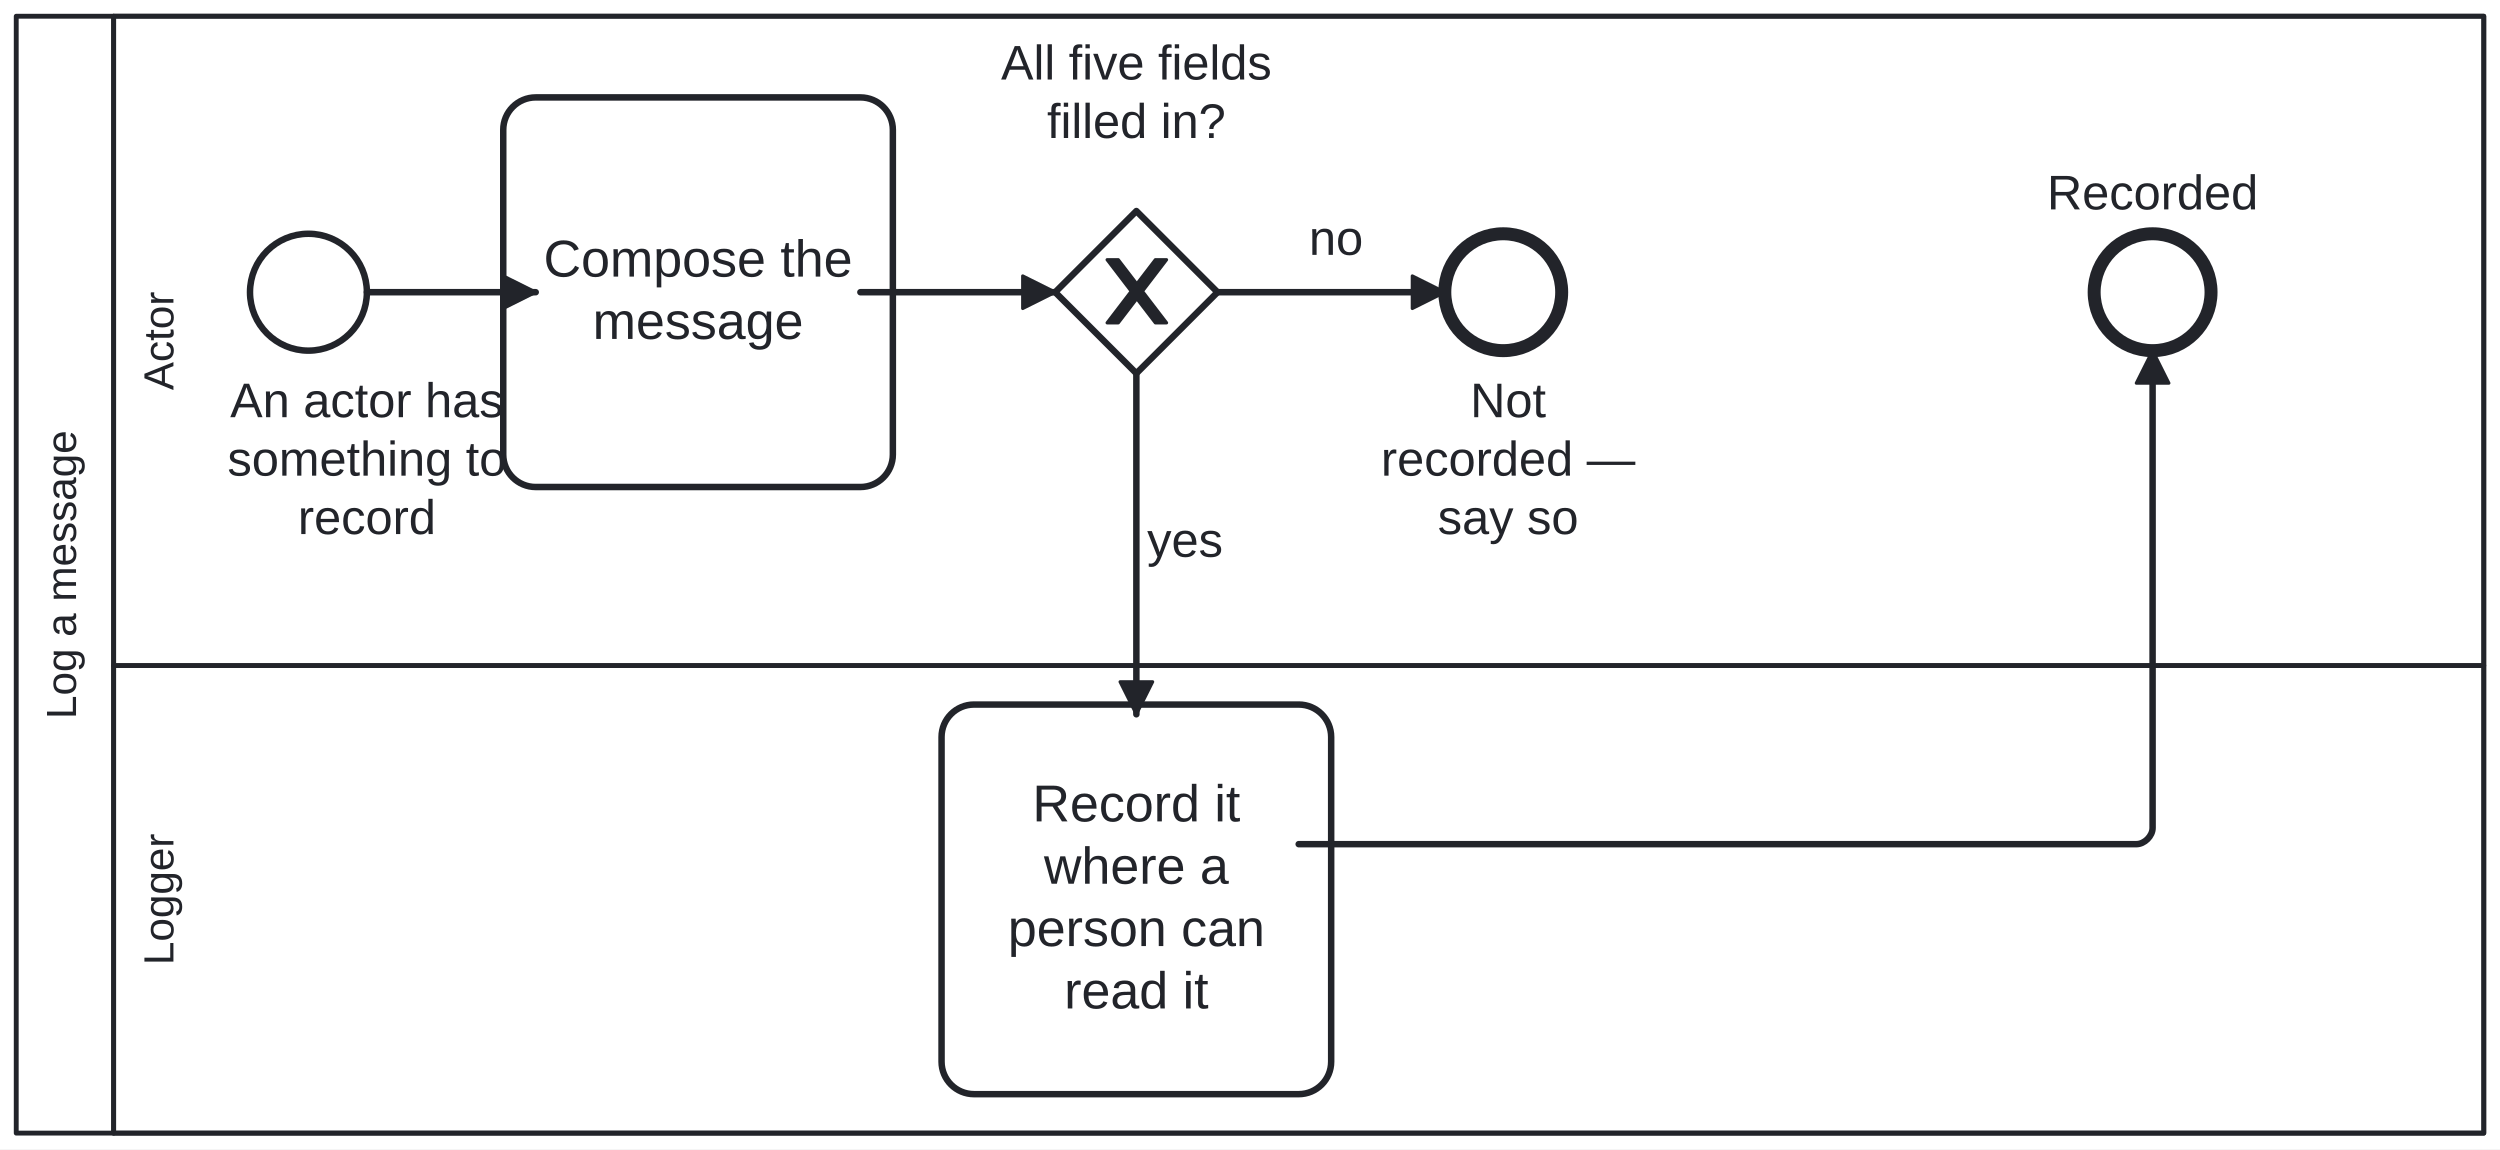
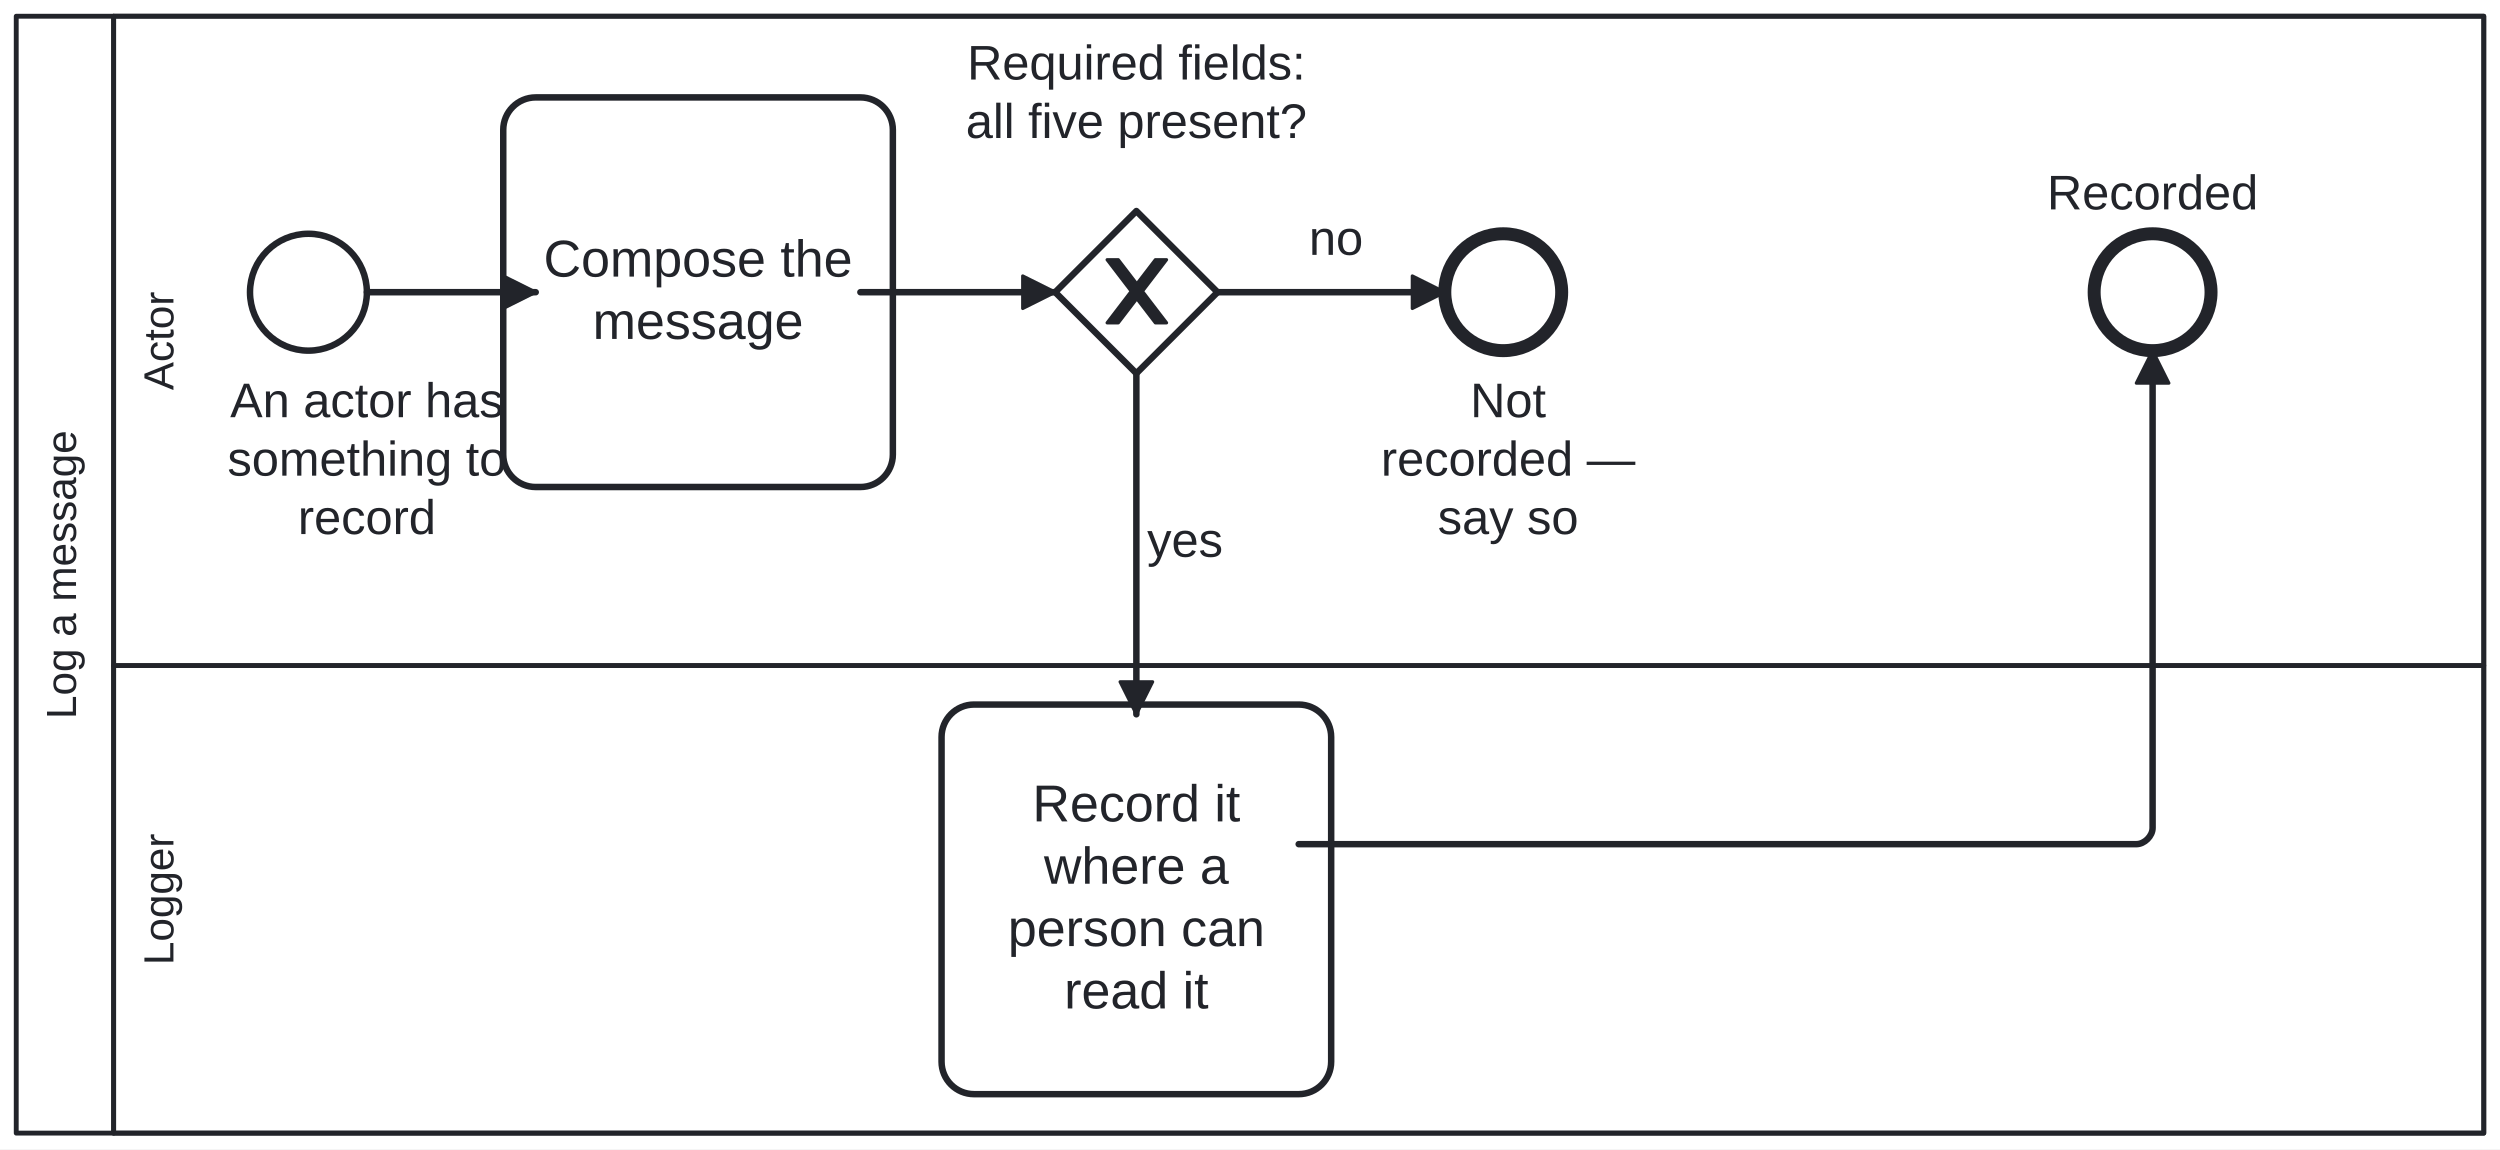
<svg xmlns="http://www.w3.org/2000/svg" width="100%" style="max-width:100%;height:auto" viewBox="155 75 770 354" version="1.1">
  <rect x="155" y="75" width="770" height="354" fill="#ffffff" />
  <g class="djs-group">
    <g class="djs-element djs-shape" data-element-id="Participant_Process_LogMessage" style="display: block;" transform="matrix(1 0 0 1 160 80)">
      <g class="djs-visual">
        <rect x="0" y="0" width="760" height="344" rx="0" ry="0" style="stroke-linecap: round; stroke-linejoin: round; stroke: rgb(34, 36, 42); stroke-width: 1.5px; fill: white; fill-opacity: 0.95;" />
        <path style="fill: none; stroke-linecap: round; stroke-linejoin: round; stroke: rgb(34, 36, 42); stroke-width: 1.5px;" d="M30,0L30,344" />
        <text lineHeight="1.05" class="djs-label" transform="matrix(-1.83697e-16 -1 1 -1.83697e-16 0 344)" style="font-family: Arial, sans-serif; font-size: 13px; font-weight: normal; fill: rgb(34, 36, 42);">
          <tspan x="127.554" y="18.413">Log a message</tspan>
        </text>
      </g>
      <rect class="djs-hit djs-hit-all" x="0" y="0" width="760" height="344" style="fill: none; stroke-opacity: 0; stroke: white; stroke-width: 15px;" />
    </g>
    <g class="djs-children">
      <g class="djs-group">
        <g class="djs-element djs-shape" data-element-id="Lane_Logger" style="display: block;" transform="matrix(1 0 0 1 190 280)">
          <g class="djs-visual">
            <rect x="0" y="0" width="730" height="144" rx="0" ry="0" style="stroke-linecap: round; stroke-linejoin: round; stroke: rgb(34, 36, 42); stroke-width: 1.5px; fill: white; fill-opacity: 0.25;" />
            <text lineHeight="1.05" class="djs-label" transform="matrix(-1.83697e-16 -1 1 -1.83697e-16 0 144)" style="font-family: Arial, sans-serif; font-size: 13px; font-weight: normal; fill: rgb(34, 36, 42);">
              <tspan x="51.76" y="18.413">Logger</tspan>
            </text>
          </g>
          <rect class="djs-hit djs-hit-all" x="0" y="0" width="730" height="144" style="fill: none; stroke-opacity: 0; stroke: white; stroke-width: 15px;" />
        </g>
      </g>
      <g class="djs-group">
        <g class="djs-element djs-shape" data-element-id="Lane_Actor" style="display: block;" transform="matrix(1 0 0 1 190 80)">
          <g class="djs-visual">
            <rect x="0" y="0" width="730" height="200" rx="0" ry="0" style="stroke-linecap: round; stroke-linejoin: round; stroke: rgb(34, 36, 42); stroke-width: 1.5px; fill: white; fill-opacity: 0.25;" />
            <text lineHeight="1.05" class="djs-label" transform="matrix(-1.83697e-16 -1 1 -1.83697e-16 0 200)" style="font-family: Arial, sans-serif; font-size: 13px; font-weight: normal; fill: rgb(34, 36, 42);">
              <tspan x="84.829" y="18.413">Actor</tspan>
            </text>
          </g>
          <rect class="djs-hit djs-hit-all" x="0" y="0" width="730" height="200" style="fill: none; stroke-opacity: 0; stroke: white; stroke-width: 15px;" />
        </g>
      </g>
      <g class="djs-group">
        <g class="djs-element djs-shape" data-element-id="Start_LogMessage" style="display: block;" transform="matrix(1 0 0 1 232 147)">
          <g class="djs-visual">
            <circle cx="18" cy="18" r="18" style="stroke-linecap: round; stroke-linejoin: round; stroke: rgb(34, 36, 42); stroke-width: 2px; fill: white; fill-opacity: 0.95;" />
          </g>
          <rect class="djs-hit djs-hit-all" x="0" y="0" width="36" height="36" style="fill: none; stroke-opacity: 0; stroke: white; stroke-width: 15px;" />
        </g>
      </g>
      <g class="djs-group">
        <g class="djs-element djs-shape" data-element-id="Start_LogMessage_label" style="display: block;" transform="matrix(1 0 0 1 225 190)">
          <g class="djs-visual">
            <text lineHeight="1.2" class="djs-label" style="font-family: Arial, sans-serif; font-size: 15px; font-weight: normal; fill: rgb(34, 36, 42);">
              <tspan x="0.893" y="13.5">An actor has</tspan>
              <tspan x="0.058" y="31.5">something to</tspan>
              <tspan x="21.741" y="49.5">record</tspan>
            </text>
          </g>
          <rect class="djs-hit djs-hit-all" x="0" y="0" width="86" height="54" style="fill: none; stroke-opacity: 0; stroke: white; stroke-width: 15px;" />
        </g>
      </g>
      <g class="djs-group">
        <g class="djs-element djs-shape" data-element-id="A_Compose" style="display: block;" transform="matrix(1 0 0 1 310 105)">
          <g class="djs-visual">
            <rect x="0" y="0" width="120" height="120" rx="10" ry="10" style="stroke-linecap: round; stroke-linejoin: round; stroke: rgb(34, 36, 42); stroke-width: 2px; fill: white; fill-opacity: 0.95;" />
            <text lineHeight="1.2" class="djs-label" style="font-family: Arial, sans-serif; font-size: 16px; font-weight: normal; fill: rgb(34, 36, 42);">
              <tspan x="12.418" y="55.2">Compose the </tspan>
              <tspan x="27.539" y="74.4">message</tspan>
            </text>
          </g>
          <rect class="djs-hit djs-hit-all" x="0" y="0" width="120" height="120" style="fill: none; stroke-opacity: 0; stroke: white; stroke-width: 15px;" />
        </g>
      </g>
      <g class="djs-group">
        <g class="djs-element djs-shape" data-element-id="GW_Complete" style="display: block;" transform="matrix(1 0 0 1 480 140)">
          <g class="djs-visual">
            <polygon points="25,0 50,25 25,50 0,25" style="stroke-linecap: round; stroke-linejoin: round; stroke: rgb(34, 36, 42); stroke-width: 2px; fill: white; fill-opacity: 0.95;" />
            <path d="m 16,15 7.429,9.714 -7.429,9.714 3.429,0 5.714,-7.464 5.714,7.464 3.429,0 -7.429,-9.714 7.429,-9.714 -3.429,0 -5.714,7.464 -5.714,-7.464 -3.429,0 z" style="fill: rgb(34, 36, 42); stroke-linecap: round; stroke-linejoin: round; stroke: rgb(34, 36, 42); stroke-width: 1px;" />
          </g>
          <rect class="djs-hit djs-hit-all" x="0" y="0" width="50" height="50" style="fill: none; stroke-opacity: 0; stroke: white; stroke-width: 15px;" />
        </g>
      </g>
      <g class="djs-group">
-         <g class="djs-element djs-shape" data-element-id="GW_Complete_label" style="display: block;" transform="matrix(1 0 0 1 463 86)">
-           <g class="djs-visual">
-             <text lineHeight="1.2" class="djs-label" style="font-family: Arial, sans-serif; font-size: 15px; font-weight: normal; fill: rgb(34, 36, 42);">
-               <tspan x="0.318" y="13.5">All five fields</tspan>
-               <tspan x="14.483" y="31.5">filled in?</tspan>
-             </text>
-           </g>
-           <rect class="djs-hit djs-hit-all" x="0" y="0" width="84" height="36" style="fill: none; stroke-opacity: 0; stroke: white; stroke-width: 15px;" />
+         <g class="djs-element djs-shape" data-element-id="GW_Complete_label" style="display: block;" transform="matrix(1 0 0 1 452 86)">
+           <g class="djs-visual">
+             <text lineHeight="1.2" class="djs-label" style="font-family: Arial, sans-serif; font-size: 15px; font-weight: normal; fill: rgb(34, 36, 42);">
+               <tspan x="0.888" y="13.5">Required fields:</tspan>
+               <tspan x="0.471" y="31.5">all five present?</tspan>
+             </text>
+           </g>
+           <rect class="djs-hit djs-hit-all" x="0" y="0" width="106" height="36" style="fill: none; stroke-opacity: 0; stroke: white; stroke-width: 15px;" />
        </g>
      </g>
      <g class="djs-group">
        <g class="djs-element djs-shape" data-element-id="A_Record" style="display: block;" transform="matrix(1 0 0 1 445 292)">
          <g class="djs-visual">
            <rect x="0" y="0" width="120" height="120" rx="10" ry="10" style="stroke-linecap: round; stroke-linejoin: round; stroke: rgb(34, 36, 42); stroke-width: 2px; fill: white; fill-opacity: 0.95;" />
            <text lineHeight="1.2" class="djs-label" style="font-family: Arial, sans-serif; font-size: 16px; font-weight: normal; fill: rgb(34, 36, 42);">
              <tspan x="27.988" y="36">Record it </tspan>
              <tspan x="31.539" y="55.2">where a</tspan>
              <tspan x="20.418" y="74.4">person can </tspan>
              <tspan x="37.766" y="93.6">read it</tspan>
            </text>
          </g>
          <rect class="djs-hit djs-hit-all" x="0" y="0" width="120" height="120" style="fill: none; stroke-opacity: 0; stroke: white; stroke-width: 15px;" />
        </g>
      </g>
      <g class="djs-group">
        <g class="djs-element djs-shape" data-element-id="End_Logged" style="display: block;" transform="matrix(1 0 0 1 800 147)">
          <g class="djs-visual">
            <circle cx="18" cy="18" r="18" style="stroke-linecap: round; stroke-linejoin: round; stroke: rgb(34, 36, 42); stroke-width: 4px; fill: white; fill-opacity: 0.95;" />
          </g>
          <rect class="djs-hit djs-hit-all" x="0" y="0" width="36" height="36" style="fill: none; stroke-opacity: 0; stroke: white; stroke-width: 15px;" />
        </g>
      </g>
      <g class="djs-group">
        <g class="djs-element djs-shape" data-element-id="End_Logged_label" style="display: block;" transform="matrix(1 0 0 1 785 126)">
          <g class="djs-visual">
            <text lineHeight="1.2" class="djs-label" style="font-family: Arial, sans-serif; font-size: 15px; font-weight: normal; fill: rgb(34, 36, 42);">
              <tspan x="0.48" y="13.5">Recorded</tspan>
            </text>
          </g>
          <rect class="djs-hit djs-hit-all" x="0" y="0" width="66" height="18" style="fill: none; stroke-opacity: 0; stroke: white; stroke-width: 15px;" />
        </g>
      </g>
      <g class="djs-group">
        <g class="djs-element djs-shape" data-element-id="End_NotLogged" style="display: block;" transform="matrix(1 0 0 1 600 147)">
          <g class="djs-visual">
            <circle cx="18" cy="18" r="18" style="stroke-linecap: round; stroke-linejoin: round; stroke: rgb(34, 36, 42); stroke-width: 4px; fill: white; fill-opacity: 0.95;" />
          </g>
          <rect class="djs-hit djs-hit-all" x="0" y="0" width="36" height="36" style="fill: none; stroke-opacity: 0; stroke: white; stroke-width: 15px;" />
        </g>
      </g>
      <g class="djs-group">
        <g class="djs-element djs-shape" data-element-id="End_NotLogged_label" style="display: block;" transform="matrix(1 0 0 1 576 190)">
          <g class="djs-visual">
            <text lineHeight="1.2" class="djs-label" style="font-family: Arial, sans-serif; font-size: 15px; font-weight: normal; fill: rgb(34, 36, 42);">
              <tspan x="31.829" y="13.5">Not </tspan>
              <tspan x="4.315" y="31.5">recorded — </tspan>
              <tspan x="21.824" y="49.5">say so</tspan>
            </text>
          </g>
          <rect class="djs-hit djs-hit-all" x="0" y="0" width="87" height="36" style="fill: none; stroke-opacity: 0; stroke: white; stroke-width: 15px;" />
        </g>
      </g>
      <g class="djs-group">
        <g class="djs-element djs-connection" data-element-id="SF_LM_1" style="display: block;">
          <g class="djs-visual">
            <defs>
              <marker id="bpmn-marker-1" viewBox="0 0 20 20" refX="11" refY="10" markerWidth="10" markerHeight="10" orient="auto">
                <path d="M 1 5 L 11 10 L 1 15 Z" style="stroke-linecap: round; stroke-linejoin: round; stroke: rgb(34, 36, 42); stroke-width: 1px; fill: rgb(34, 36, 42);" />
              </marker>
            </defs>
            <path data-corner-radius="5" style="fill: none; stroke-linecap: round; stroke-linejoin: round; stroke: rgb(34, 36, 42); stroke-width: 2px; marker-end: url('#bpmn-marker-1');" d="M268,165L320,165" />
          </g>
          <path d="M268,165L320,165" class="djs-hit djs-hit-stroke" style="fill: none; stroke-opacity: 0; stroke: white; stroke-width: 15px;" />
        </g>
      </g>
      <g class="djs-group">
        <g class="djs-element djs-connection" data-element-id="SF_LM_2" style="display: block;">
          <g class="djs-visual">
            <defs>
              <marker id="bpmn-marker-2" viewBox="0 0 20 20" refX="11" refY="10" markerWidth="10" markerHeight="10" orient="auto">
                <path d="M 1 5 L 11 10 L 1 15 Z" style="stroke-linecap: round; stroke-linejoin: round; stroke: rgb(34, 36, 42); stroke-width: 1px; fill: rgb(34, 36, 42);" />
              </marker>
            </defs>
            <path data-corner-radius="5" style="fill: none; stroke-linecap: round; stroke-linejoin: round; stroke: rgb(34, 36, 42); stroke-width: 2px; marker-end: url('#bpmn-marker-2');" d="M420,165L480,165" />
          </g>
          <path d="M420,165L480,165" class="djs-hit djs-hit-stroke" style="fill: none; stroke-opacity: 0; stroke: white; stroke-width: 15px;" />
        </g>
      </g>
      <g class="djs-group">
        <g class="djs-element djs-connection" data-element-id="SF_LM_3" style="display: block;">
          <g class="djs-visual">
            <defs>
              <marker id="bpmn-marker-3" viewBox="0 0 20 20" refX="11" refY="10" markerWidth="10" markerHeight="10" orient="auto">
                <path d="M 1 5 L 11 10 L 1 15 Z" style="stroke-linecap: round; stroke-linejoin: round; stroke: rgb(34, 36, 42); stroke-width: 1px; fill: rgb(34, 36, 42);" />
              </marker>
            </defs>
            <path data-corner-radius="5" style="fill: none; stroke-linecap: round; stroke-linejoin: round; stroke: rgb(34, 36, 42); stroke-width: 2px; marker-end: url('#bpmn-marker-3');" d="M530,165L600,165" />
          </g>
          <path d="M530,165L600,165" class="djs-hit djs-hit-stroke" style="fill: none; stroke-opacity: 0; stroke: white; stroke-width: 15px;" />
        </g>
      </g>
      <g class="djs-group">
        <g class="djs-element djs-shape" data-element-id="SF_LM_3_label" style="display: block;" transform="matrix(1 0 0 1 558 140)">
          <g class="djs-visual">
            <text lineHeight="1.2" class="djs-label" style="font-family: Arial, sans-serif; font-size: 15px; font-weight: normal; fill: rgb(34, 36, 42);">
              <tspan x="0.158" y="13.5">no</tspan>
            </text>
          </g>
          <rect class="djs-hit djs-hit-all" x="0" y="0" width="17" height="18" style="fill: none; stroke-opacity: 0; stroke: white; stroke-width: 15px;" />
        </g>
      </g>
      <g class="djs-group">
        <g class="djs-element djs-connection" data-element-id="SF_LM_4" style="display: block;">
          <g class="djs-visual">
            <defs>
              <marker id="bpmn-marker-4" viewBox="0 0 20 20" refX="11" refY="10" markerWidth="10" markerHeight="10" orient="auto">
                <path d="M 1 5 L 11 10 L 1 15 Z" style="stroke-linecap: round; stroke-linejoin: round; stroke: rgb(34, 36, 42); stroke-width: 1px; fill: rgb(34, 36, 42);" />
              </marker>
            </defs>
            <path data-corner-radius="5" style="fill: none; stroke-linecap: round; stroke-linejoin: round; stroke: rgb(34, 36, 42); stroke-width: 2px; marker-end: url('#bpmn-marker-4');" d="M505,190L505,295" />
          </g>
          <path d="M505,190L505,295" class="djs-hit djs-hit-stroke" style="fill: none; stroke-opacity: 0; stroke: white; stroke-width: 15px;" />
        </g>
      </g>
      <g class="djs-group">
        <g class="djs-element djs-shape" data-element-id="SF_LM_4_label" style="display: block;" transform="matrix(1 0 0 1 508 233)">
          <g class="djs-visual">
            <text lineHeight="1.2" class="djs-label" style="font-family: Arial, sans-serif; font-size: 15px; font-weight: normal; fill: rgb(34, 36, 42);">
              <tspan x="0.329" y="13.5">yes</tspan>
            </text>
          </g>
          <rect class="djs-hit djs-hit-all" x="0" y="0" width="24" height="18" style="fill: none; stroke-opacity: 0; stroke: white; stroke-width: 15px;" />
        </g>
      </g>
      <g class="djs-group">
        <g class="djs-element djs-connection" data-element-id="SF_LM_5" style="display: block;">
          <g class="djs-visual">
            <defs>
              <marker id="bpmn-marker-5" viewBox="0 0 20 20" refX="11" refY="10" markerWidth="10" markerHeight="10" orient="auto">
                <path d="M 1 5 L 11 10 L 1 15 Z" style="stroke-linecap: round; stroke-linejoin: round; stroke: rgb(34, 36, 42); stroke-width: 1px; fill: rgb(34, 36, 42);" />
              </marker>
            </defs>
            <path data-corner-radius="5" style="fill: none; stroke-linecap: round; stroke-linejoin: round; stroke: rgb(34, 36, 42); stroke-width: 2px; marker-end: url('#bpmn-marker-5');" d="M555,335L813,335C815.5,335,818,332.5,818,330L818,183" />
          </g>
          <path d="M555,335L818,335L818,183" class="djs-hit djs-hit-stroke" style="fill: none; stroke-opacity: 0; stroke: white; stroke-width: 15px;" />
        </g>
      </g>
    </g>
  </g>
</svg>
